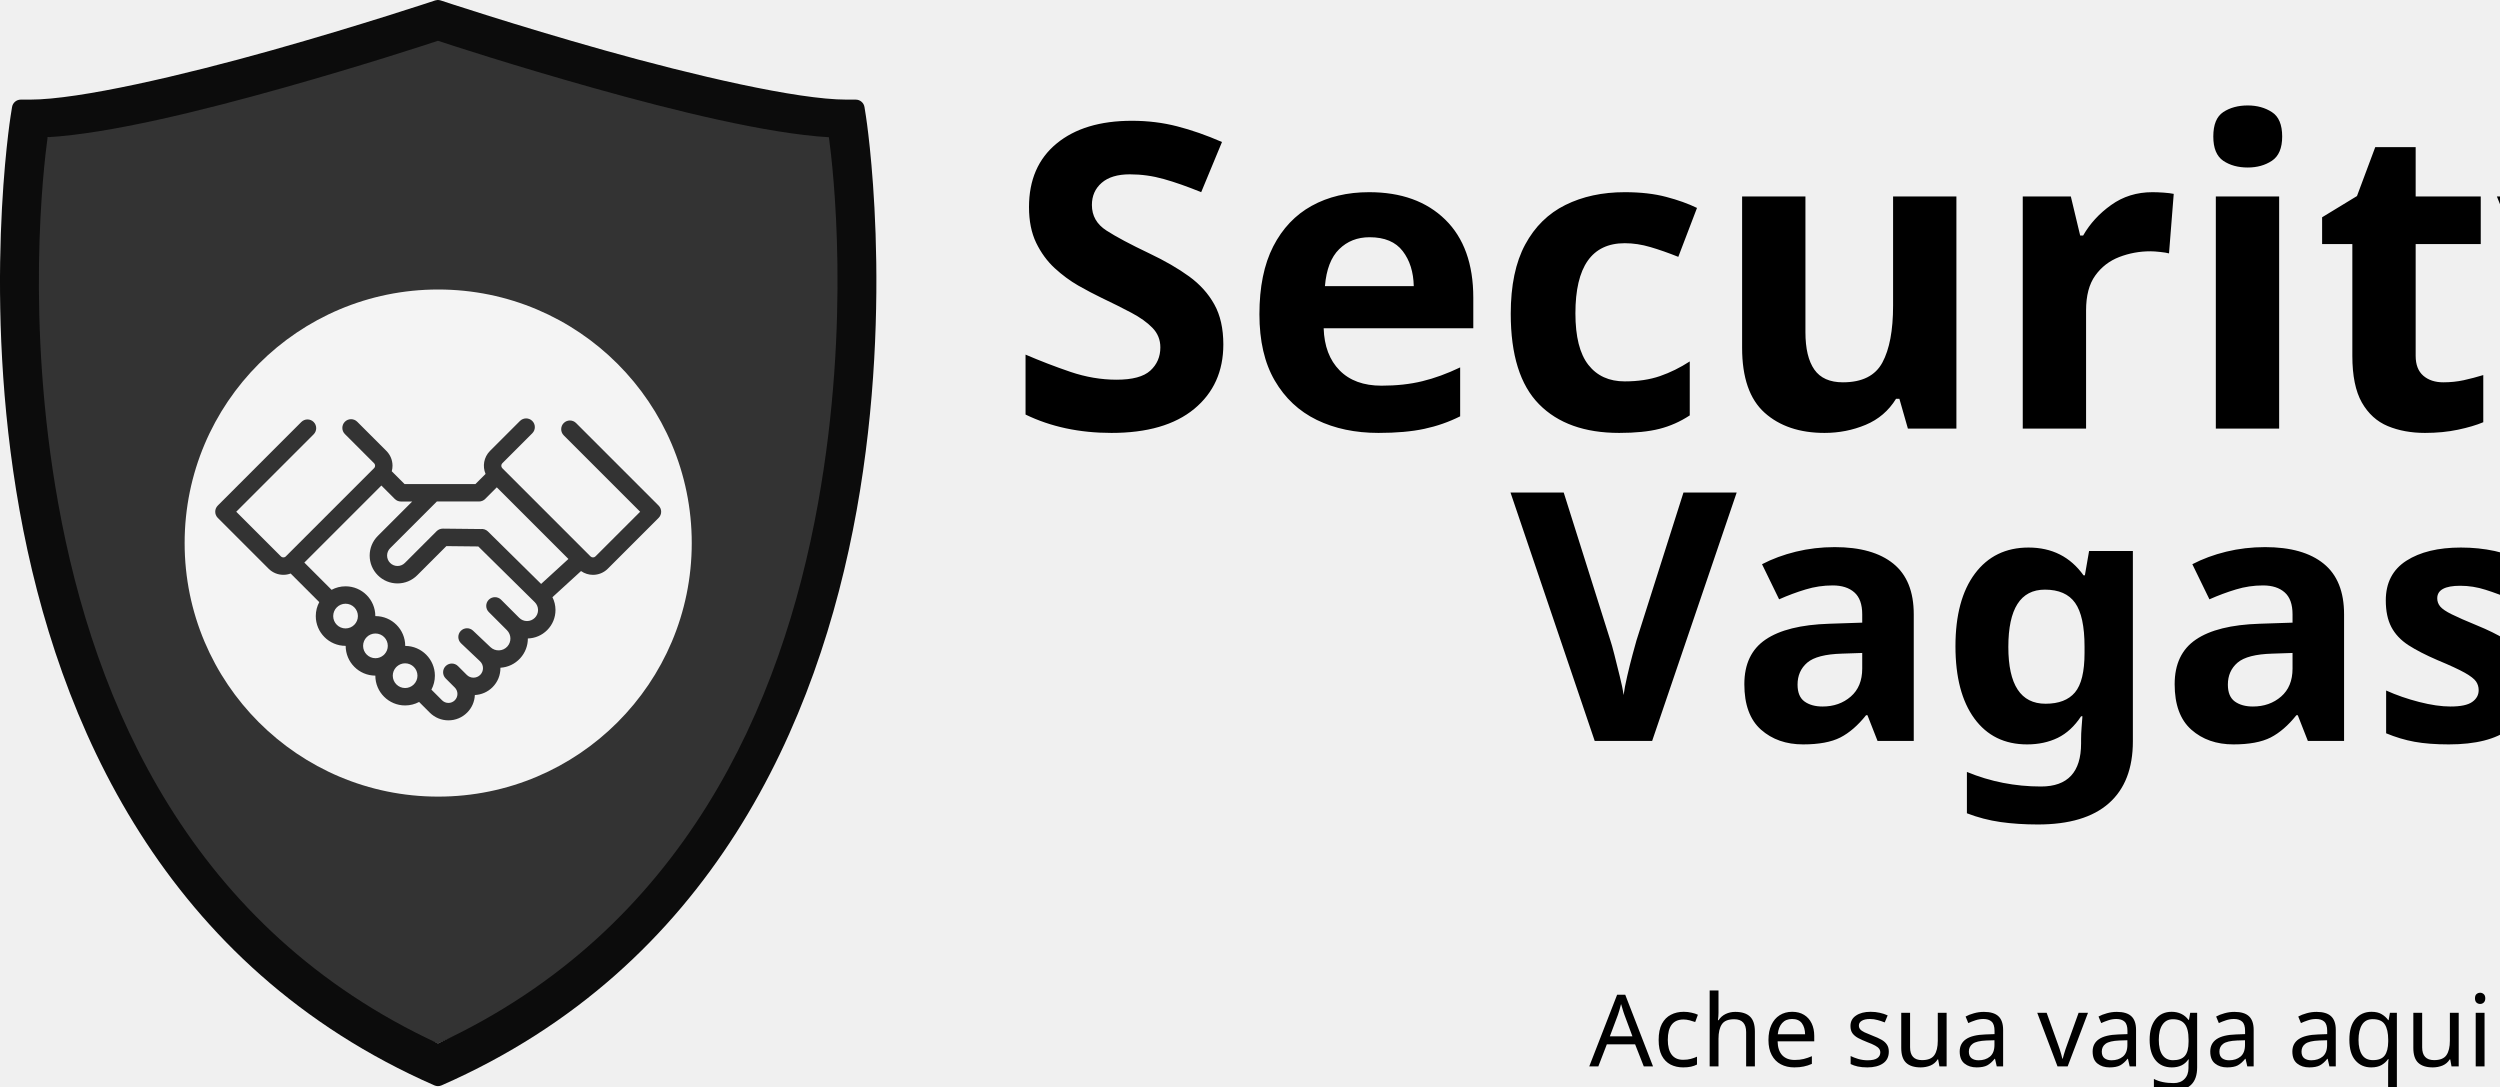
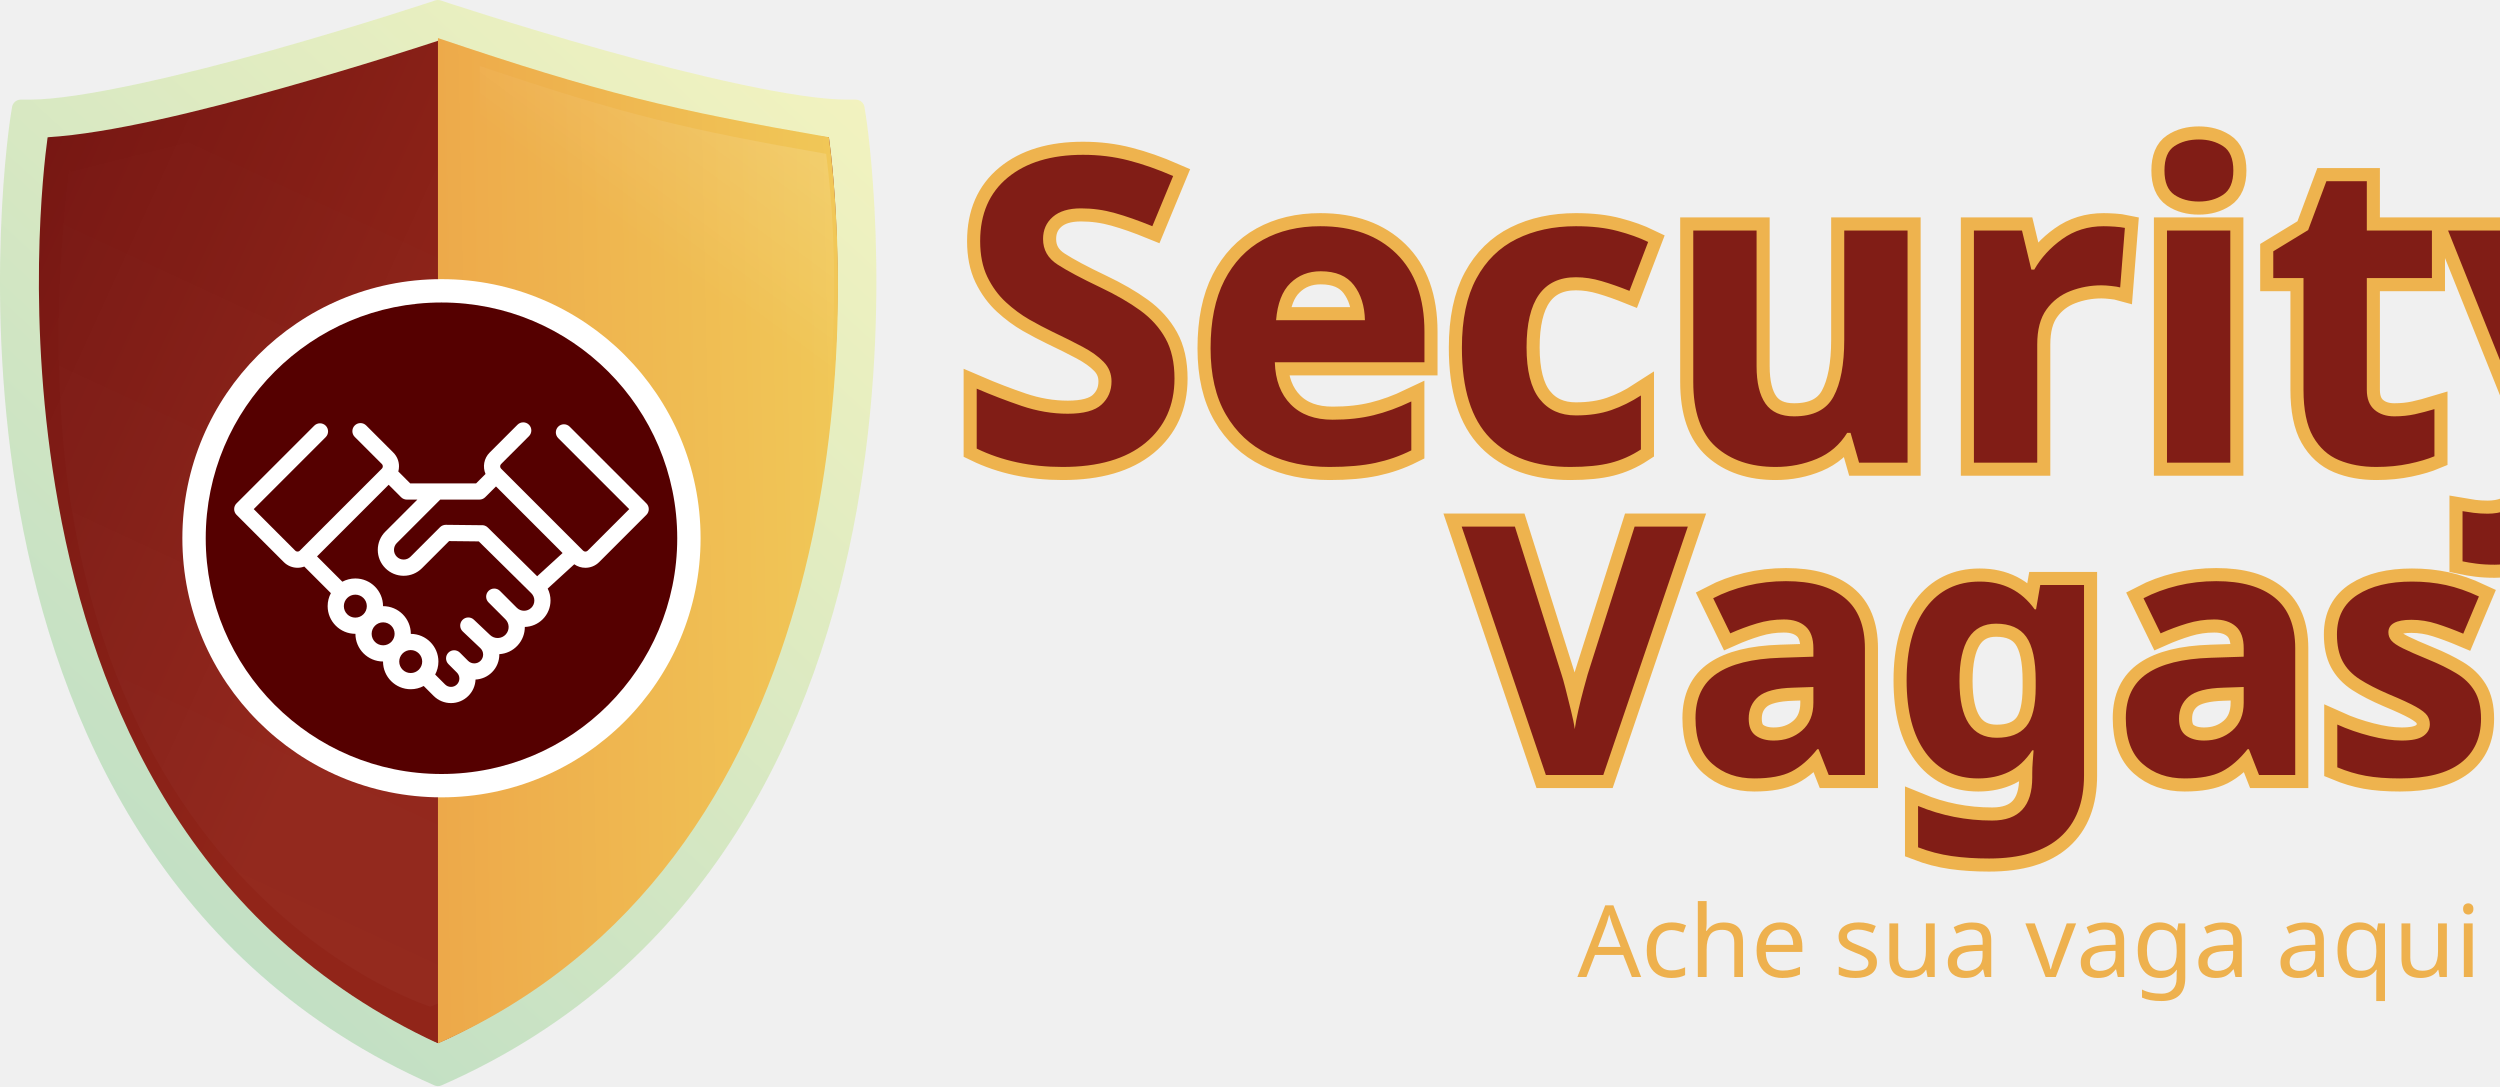
- <svg xmlns="http://www.w3.org/2000/svg" width="477.746mm" height="207.557mm" viewBox="0 0 477.746 207.557" version="1.1" id="svg8">
-   <defs id="defs2" />
+ <svg xmlns="http://www.w3.org/2000/svg" xmlns:xlink="http://www.w3.org/1999/xlink" width="477.746mm" height="207.557mm" viewBox="0 0 477.746 207.557" version="1.1" id="svg8">
+   <defs id="defs2">
+     <linearGradient id="linearGradient4580">
+       <stop style="stop-color:#ffffff;stop-opacity:1;" offset="0" id="stop4576" />
+       <stop style="stop-color:#ffffff;stop-opacity:0;" offset="1" id="stop4578" />
+     </linearGradient>
+     <linearGradient id="linearGradient3757">
+       <stop style="stop-color:#ffffff;stop-opacity:0.17" offset="0" id="stop3753" />
+       <stop style="stop-color:#ffffff;stop-opacity:0;" offset="1" id="stop3755" />
+     </linearGradient>
+     <linearGradient id="linearGradient3747">
+       <stop style="stop-color:#f3f3bf;stop-opacity:1" offset="0" id="stop3743" />
+       <stop style="stop-color:#bedec5;stop-opacity:1" offset="1" id="stop3745" />
+     </linearGradient>
+     <linearGradient id="linearGradient3739">
+       <stop style="stop-color:#771713;stop-opacity:1" offset="0" id="stop3735" />
+       <stop style="stop-color:#912519;stop-opacity:1" offset="1" id="stop3737" />
+     </linearGradient>
+     <linearGradient id="linearGradient3731">
+       <stop style="stop-color:#eda749;stop-opacity:1" offset="0" id="stop3727" />
+       <stop style="stop-color:#f1cb59;stop-opacity:1" offset="1" id="stop3729" />
+     </linearGradient>
+     <linearGradient xlink:href="#linearGradient3731" id="linearGradient3733" x1="101.024" y1="98.27" x2="193.5" y2="96.399" gradientUnits="userSpaceOnUse" />
+     <linearGradient xlink:href="#linearGradient3739" id="linearGradient3741" x1="32.823" y1="68.186" x2="118.397" y2="107.357" gradientUnits="userSpaceOnUse" />
+     <linearGradient xlink:href="#linearGradient3747" id="linearGradient3749" x1="-224.142" y1="-56.948" x2="-464.673" y2="205.681" gradientUnits="userSpaceOnUse" />
+     <linearGradient xlink:href="#linearGradient3757" id="linearGradient3759" x1="191.872" y1="59.579" x2="160.878" y2="101.534" gradientUnits="userSpaceOnUse" gradientTransform="matrix(0.8858951,0,0,0.8858951,20.28953,11.01973)" />
+     <linearGradient xlink:href="#linearGradient4580" id="linearGradient4582" x1="72.81" y1="231.18" x2="140.089" y2="86.037" gradientUnits="userSpaceOnUse" gradientTransform="matrix(0.921307,0,0,0.921307,7.026492,12.0072)" />
+   </defs>
  <g id="layer1" transform="translate(-24.05073,-42.5222)">
-     <path style="fill:#333333;fill-opacity:1;stroke:none;stroke-width:0.166px;stroke-linecap:butt;stroke-linejoin:miter;stroke-opacity:1" d="m 33.15,68.75 74.595,-18.955 76.811,17.947 c 0,0 29.429,130.757 -76.809,174.18 0,0 -92.366,-28.599 -74.924,-173.736" id="path1065" />
-     <path style="color:#000000;font-style:normal;font-variant:normal;font-weight:normal;font-stretch:normal;font-size:medium;line-height:normal;font-family:sans-serif;font-variant-ligatures:normal;font-variant-position:normal;font-variant-caps:normal;font-variant-numeric:normal;font-variant-alternates:normal;font-feature-settings:normal;text-indent:0;text-align:start;text-decoration:none;text-decoration-line:none;text-decoration-style:solid;text-decoration-color:#000000;letter-spacing:normal;word-spacing:normal;text-transform:none;writing-mode:lr-tb;direction:ltr;text-orientation:mixed;dominant-baseline:auto;baseline-shift:baseline;text-anchor:start;white-space:normal;shape-padding:0;clip-rule:nonzero;display:inline;overflow:visible;visibility:visible;opacity:1;isolation:auto;mix-blend-mode:normal;color-interpolation:sRGB;color-interpolation-filters:linearRGB;solid-color:#000000;solid-opacity:1;vector-effect:none;fill:#0c0c0c;fill-opacity:1;fill-rule:nonzero;stroke:none;stroke-width:7.344;stroke-linecap:butt;stroke-linejoin:miter;stroke-miterlimit:4;stroke-dasharray:none;stroke-dashoffset:0;stroke-opacity:1;color-rendering:auto;image-rendering:auto;shape-rendering:auto;text-rendering:auto;enable-background:accumulate" id="path929" d="m -361.299,-84.818 a 2.686,2.686 0 0 0 -0.268,0.008 2.686,2.686 0 0 0 -0.641,0.129 c 0,0 -22.718,7.569 -49.604,15.135 -26.876,7.563 -58.509,14.996 -73.496,14.996 h -2.801 a 2.686,2.686 0 0 0 -2.652,2.266 l -0.438,2.766 c -8.7e-4,0.005 -8.819,55.385 2.719,119.748 11.539,64.37 43.908,138.718 126.057,174.748 a 2.686,2.686 0 0 0 2.156,0 c 82.148,-36.03 114.56,-110.373 126.145,-174.742 11.584,-64.365 2.814,-119.752 2.814,-119.752 l -0.438,-2.768 a 2.686,2.686 0 0 0 -2.652,-2.266 h -2.803 c -14.987,0 -46.67,-7.433 -73.596,-14.996 -26.935,-7.566 -49.703,-15.135 -49.703,-15.135 a 2.686,2.686 0 0 0 -0.533,-0.117 2.686,2.686 0 0 0 -0.268,-0.02 z m -0.047,12.391 c 3.703,1.221 22.663,7.44 47.326,14.367 25.004,7.023 52.708,13.821 71.465,14.945 1.289,9.492 6.697,55.651 -3.307,111.232 -11.002,61.128 -40.625,129.454 -115.48,164.115 -74.853,-34.661 -104.435,-102.984 -115.393,-164.111 -9.965,-55.586 -4.515,-101.751 -3.219,-111.236 18.75,-1.124 46.415,-7.922 71.375,-14.945 24.619,-6.928 43.536,-13.146 47.232,-14.367 z" transform="matrix(0.6289201,0,0,0.6289201,335.0018,95.86617)" />
-     <path d="m 130.216,120.377 a 1.662,1.662 0 0 1 -1.662,1.662 1.662,1.662 0 0 1 -1.662,-1.662 1.662,1.662 0 0 1 1.662,-1.662 1.662,1.662 0 0 1 1.662,1.662 z m -41.559,0.133 a 1.662,1.662 0 0 1 -1.662,1.662 1.662,1.662 0 0 1 -1.662,-1.662 1.662,1.662 0 0 1 1.662,-1.662 1.662,1.662 0 0 1 1.662,1.662 z m 61.254,18.628 -15.774,-15.774 c -0.65,-0.65 -1.704,-0.65 -2.355,0 -0.65,0.65 -0.65,1.704 0,2.355 l 14.596,14.596 -8.534,8.534 c -0.261,0.261 -0.687,0.261 -0.948,0 l -16.852,-16.852 c -0.261,-0.261 -0.261,-0.687 0,-0.948 l 5.727,-5.728 c 0.65,-0.65 0.65,-1.704 0,-2.355 -0.65,-0.65 -1.704,-0.65 -2.355,0 l -5.727,5.727 c -1.186,1.187 -1.468,2.939 -0.849,4.396 l -1.937,1.937 h -7.469 -0.589 -5.485 l -2.444,-2.444 c 0.094,-0.343 0.143,-0.699 0.143,-1.064 0,-1.069 -0.416,-2.073 -1.172,-2.829 l -5.573,-5.573 c -0.65,-0.65 -1.704,-0.65 -2.355,0 -0.65,0.65 -0.65,1.704 0,2.355 l 5.573,5.573 c 0.171,0.171 0.196,0.37 0.196,0.474 0,0.104 -0.025,0.303 -0.197,0.474 l -0.464,0.464 -16.394,16.39 c -0.005,0.005 -0.01,0.011 -0.015,0.017 -0.166,0.154 -0.354,0.179 -0.454,0.179 -0.104,0 -0.303,-0.025 -0.474,-0.196 l -8.534,-8.534 14.793,-14.792 c 0.65,-0.65 0.65,-1.704 0,-2.355 -0.65,-0.65 -1.704,-0.65 -2.355,0 L 65.669,139.135 c -0.65,0.65 -0.65,1.704 0,2.355 l 9.711,9.711 c 0.78,0.78 1.804,1.17 2.829,1.17 0.47,0 0.94,-0.086 1.386,-0.251 l 5.466,5.466 c -0.424,0.796 -0.666,1.704 -0.666,2.667 0,3.138 2.553,5.691 5.691,5.691 0.007,0 0.014,-5e-4 0.021,-5e-4 0,3.4e-4 0,6.3e-4 0,0.001 0,3.131 2.541,5.679 5.67,5.69 0,0.003 -1.7e-4,0.005 -1.7e-4,0.007 0,3.138 2.553,5.691 5.691,5.691 0.965,0 1.875,-0.242 2.672,-0.668 l 2.035,2.035 c 0.954,0.954 2.223,1.479 3.572,1.479 1.349,0 2.618,-0.525 3.572,-1.479 0.903,-0.903 1.422,-2.088 1.475,-3.357 1.23,-0.061 2.443,-0.561 3.381,-1.498 0.991,-0.991 1.526,-2.308 1.506,-3.709 0,-0.003 -1.7e-4,-0.006 -1.7e-4,-0.009 1.449,-0.09 2.781,-0.725 3.767,-1.798 0.99,-1.079 1.481,-2.439 1.476,-3.797 1.393,-0.04 2.696,-0.601 3.686,-1.591 1.032,-1.032 1.598,-2.405 1.593,-3.864 -0.003,-0.859 -0.205,-1.686 -0.581,-2.431 l 5.461,-4.993 c 0.685,0.479 1.486,0.722 2.288,0.722 1.024,0 2.049,-0.39 2.829,-1.17 l 9.711,-9.711 c 0.65,-0.65 0.65,-1.704 3.3e-4,-2.354 z m -59.825,23.476 c -1.302,0 -2.361,-1.059 -2.361,-2.361 0,-1.302 1.059,-2.361 2.361,-2.361 1.302,0 2.361,1.059 2.361,2.361 -1.63e-4,1.302 -1.059,2.361 -2.361,2.361 z m 7.47,4.9 c -0.068,0.064 -0.134,0.13 -0.198,0.197 -0.417,0.368 -0.962,0.594 -1.56,0.594 -1.302,0 -2.361,-1.059 -2.361,-2.361 0,-1.302 1.059,-2.361 2.361,-2.361 1.302,0 2.361,1.059 2.361,2.361 -1.63e-4,0.603 -0.229,1.152 -0.603,1.57 z m 5.603,5.771 c -0.008,0.007 -0.016,0.014 -0.023,0.021 -0.008,0.008 -0.015,0.017 -0.023,0.026 -0.426,0.415 -1.006,0.671 -1.645,0.671 -1.302,-3.4e-4 -2.361,-1.059 -2.361,-2.361 0,-0.603 0.229,-1.152 0.602,-1.57 0.068,-0.064 0.134,-0.13 0.198,-0.197 0.416,-0.368 0.962,-0.594 1.56,-0.594 1.302,0 2.361,1.059 2.361,2.361 0,0.638 -0.256,1.218 -0.669,1.643 z m 23.095,-12.699 c -0.399,0.398 -0.928,0.618 -1.492,0.618 -0.564,0 -1.093,-0.219 -1.492,-0.618 l -3.459,-3.459 c -0.65,-0.65 -1.704,-0.65 -2.355,0 -0.65,0.65 -0.65,1.704 0,2.355 l 3.459,3.459 c 1.6e-4,0 3.3e-4,1.7e-4 3.3e-4,1.7e-4 l 0.011,0.011 c 0.858,0.858 0.888,2.231 0.067,3.125 -0.412,0.449 -0.975,0.709 -1.585,0.73 -0.608,0.022 -1.189,-0.198 -1.632,-0.617 l -3.331,-3.153 c -0.668,-0.632 -1.722,-0.603 -2.354,0.065 -0.632,0.668 -0.603,1.722 0.064,2.354 l 3.626,3.433 c 0.359,0.34 0.56,0.799 0.567,1.294 0.007,0.494 -0.182,0.959 -0.531,1.309 -0.708,0.708 -1.86,0.708 -2.567,0 l -1.681,-1.681 c -0.65,-0.65 -1.704,-0.65 -2.355,0 -0.325,0.325 -0.488,0.751 -0.488,1.177 0,0.426 0.163,0.852 0.488,1.177 l 1.748,1.748 c 0.325,0.325 0.504,0.757 0.504,1.217 0,0.46 -0.179,0.892 -0.504,1.217 -0.325,0.325 -0.757,0.504 -1.217,0.504 -0.46,0 -0.892,-0.179 -1.217,-0.504 l -2.036,-2.036 c 0.424,-0.796 0.665,-1.703 0.665,-2.666 0,-3.131 -2.542,-5.679 -5.67,-5.69 0,-0.003 1.6e-4,-0.005 1.6e-4,-0.007 0,-3.138 -2.553,-5.691 -5.691,-5.691 -0.007,0 -0.014,5e-4 -0.021,5e-4 0,-3.4e-4 0,-6.3e-4 0,-0.001 0,-3.138 -2.553,-5.691 -5.691,-5.691 -0.965,0 -1.874,0.242 -2.671,0.668 l -5.204,-5.204 14.72,-14.72 2.563,2.563 c 0.312,0.312 0.736,0.488 1.177,0.488 h 2.155 l -6.572,6.572 c -1.005,1.005 -1.558,2.341 -1.558,3.762 0,1.421 0.553,2.757 1.558,3.762 1.005,1.005 2.341,1.558 3.762,1.558 1.421,0 2.757,-0.553 3.762,-1.558 l 5.574,-5.574 6.103,0.067 10.79,10.647 c 0.403,0.398 0.626,0.929 0.628,1.495 0.003,0.566 -0.217,1.098 -0.618,1.498 z m 1.203,-6.475 -10.143,-10.008 c -1.6e-4,-1.7e-4 -3.3e-4,-3.3e-4 -5e-4,-5e-4 l -0.015,-0.015 c -0.374,-0.37 -0.88,-0.524 -1.365,-0.467 l -7.247,-0.079 c -0.449,-0.003 -0.879,0.171 -1.196,0.487 l -6.07,6.07 c -0.376,0.376 -0.876,0.583 -1.407,0.583 -0.531,0 -1.031,-0.207 -1.407,-0.583 -0.376,-0.376 -0.583,-0.876 -0.583,-1.407 0,-0.532 0.207,-1.031 0.583,-1.407 l 8.927,-8.927 h 8.058 c 0.442,0 0.865,-0.175 1.177,-0.488 l 2.218,-2.218 13.688,13.688 z m 28.785,-7.811 a 48.454,48.454 0 0 1 -48.454,48.454 48.454,48.454 0 0 1 -48.454,-48.454 48.454,48.454 0 0 1 48.454,-48.454 48.454,48.454 0 0 1 48.454,48.454 z" style="fill:#f4f4f4;fill-opacity:1;stroke-width:0.166" id="circle45" />
-     <g id="g59" transform="matrix(1.029819,0,0,1.029819,-6.480912,-19.39736)">
-       <text id="text1085" y="139.667" x="216.33" style="font-style:normal;font-weight:normal;font-size:78.909px;line-height:1.25;font-family:sans-serif;letter-spacing:0px;word-spacing:0px;fill:#000000;fill-opacity:1;stroke:none;stroke-width:1.973" xml:space="preserve">
-         <tspan style="font-style:normal;font-variant:normal;font-weight:bold;font-stretch:normal;font-family:'Aharoni CLM';-inkscape-font-specification:'Aharoni CLM Bold';fill:#000000;stroke-width:1.973" y="139.667" x="216.33" id="tspan1083">Security</tspan>
+     <path style="fill:url(#linearGradient3741);fill-opacity:1;stroke:none;stroke-width:0.166px;stroke-linecap:butt;stroke-linejoin:miter;stroke-opacity:1" d="m 33.15,68.75 74.595,-18.955 76.811,17.947 c 0,0 29.429,130.757 -76.809,174.18 0,0 -92.366,-28.599 -74.924,-173.736" id="path1065" />
+     <path id="path4574" d="m 37.568,75.347 68.725,-17.464 70.767,16.534 c 0,0 27.113,120.467 -70.764,160.473 0,0 -85.097,-26.348 -69.028,-160.064" style="fill:url(#linearGradient4582);fill-opacity:1;stroke:none;stroke-width:0.153px;stroke-linecap:butt;stroke-linejoin:miter;stroke-opacity:1;opacity:0.024" />
+     <path style="color:#000000;font-style:normal;font-variant:normal;font-weight:normal;font-stretch:normal;font-size:medium;line-height:normal;font-family:sans-serif;font-variant-ligatures:normal;font-variant-position:normal;font-variant-caps:normal;font-variant-numeric:normal;font-variant-alternates:normal;font-feature-settings:normal;text-indent:0;text-align:start;text-decoration:none;text-decoration-line:none;text-decoration-style:solid;text-decoration-color:#000000;letter-spacing:normal;word-spacing:normal;text-transform:none;writing-mode:lr-tb;direction:ltr;text-orientation:mixed;dominant-baseline:auto;baseline-shift:baseline;text-anchor:start;white-space:normal;shape-padding:0;clip-rule:nonzero;display:inline;overflow:visible;visibility:visible;opacity:1;isolation:auto;mix-blend-mode:normal;color-interpolation:sRGB;color-interpolation-filters:linearRGB;solid-color:#000000;solid-opacity:1;vector-effect:none;fill:url(#linearGradient3749);fill-opacity:1;fill-rule:nonzero;stroke:none;stroke-width:7.344;stroke-linecap:butt;stroke-linejoin:miter;stroke-miterlimit:4;stroke-dasharray:none;stroke-dashoffset:0;stroke-opacity:1;color-rendering:auto;image-rendering:auto;shape-rendering:auto;text-rendering:auto;enable-background:accumulate" id="path929" d="m -361.299,-84.818 a 2.686,2.686 0 0 0 -0.268,0.008 2.686,2.686 0 0 0 -0.641,0.129 c 0,0 -22.718,7.569 -49.604,15.135 -26.876,7.563 -58.509,14.996 -73.496,14.996 h -2.801 a 2.686,2.686 0 0 0 -2.652,2.266 l -0.438,2.766 c -8.7e-4,0.005 -8.819,55.385 2.719,119.748 11.539,64.37 43.908,138.718 126.057,174.748 a 2.686,2.686 0 0 0 2.156,0 c 82.148,-36.03 114.56,-110.373 126.145,-174.742 11.584,-64.365 2.814,-119.752 2.814,-119.752 l -0.438,-2.768 a 2.686,2.686 0 0 0 -2.652,-2.266 h -2.803 c -14.987,0 -46.67,-7.433 -73.596,-14.996 -26.935,-7.566 -49.703,-15.135 -49.703,-15.135 a 2.686,2.686 0 0 0 -0.533,-0.117 2.686,2.686 0 0 0 -0.268,-0.02 z m -0.047,12.391 c 3.703,1.221 22.663,7.44 47.326,14.367 25.004,7.023 52.708,13.821 71.465,14.945 1.289,9.492 6.697,55.651 -3.307,111.232 -11.002,61.128 -40.625,129.454 -115.48,164.115 -74.853,-34.661 -104.435,-102.984 -115.393,-164.111 -9.965,-55.586 -4.515,-101.751 -3.219,-111.236 18.75,-1.124 46.415,-7.922 71.375,-14.945 24.619,-6.928 43.536,-13.146 47.232,-14.367 z" transform="matrix(0.6289201,0,0,0.6289201,335.0018,95.86617)" />
+     <path style="fill:url(#linearGradient3733);fill-opacity:1;stroke:none;stroke-width:0.265px;stroke-linecap:butt;stroke-linejoin:miter;stroke-opacity:1" d="m 107.744,49.795 0.002,160.194 3.3e-4,31.933 C 185.193,207.592 187.812,109.762 182.454,68.75 152.58,63.558 138.807,60.297 107.744,49.795 Z" id="path3706" />
+     <circle style="opacity:1;fill:#ffffff;fill-opacity:1;stroke:none;stroke-width:0.439" id="path4568" cx="108.415" cy="145.379" r="49.515" />
+     <g style="fill:#811d16;fill-opacity:1;stroke:#eeb34e;stroke-width:4.855;stroke-miterlimit:4;stroke-dasharray:none;stroke-opacity:1" transform="matrix(1.029819,0,0,1.029819,-15.81425,-12.8935)" id="g4596">
+       <text xml:space="preserve" style="font-style:normal;font-weight:normal;font-size:78.909px;line-height:1.25;font-family:sans-serif;letter-spacing:0px;word-spacing:0px;fill:#811d16;fill-opacity:1;stroke:#eeb34e;stroke-width:4.855;stroke-miterlimit:4;stroke-dasharray:none;stroke-opacity:1" x="216.33" y="139.667" id="text4590">
+         <tspan id="tspan4588" x="216.33" y="139.667" style="font-style:normal;font-variant:normal;font-weight:bold;font-stretch:normal;font-family:'Arabic Newspaper';-inkscape-font-specification:'Arabic Newspaper Bold';fill:#811d16;fill-opacity:1;stroke:#eeb34e;stroke-width:4.855;stroke-miterlimit:4;stroke-dasharray:none;stroke-opacity:1">Security</tspan>
      </text>
-       <text xml:space="preserve" style="font-style:normal;font-weight:normal;font-size:64.555px;line-height:1.25;font-family:sans-serif;letter-spacing:0px;word-spacing:0px;fill:#000000;fill-opacity:1;stroke:none;stroke-width:1.614" x="309.947" y="197.622" id="text27">
-         <tspan id="tspan25" x="309.947" y="197.622" style="font-style:normal;font-variant:normal;font-weight:bold;font-stretch:normal;font-family:'Aharoni CLM';-inkscape-font-specification:'Aharoni CLM Bold';fill:#000000;stroke-width:1.614">Vagas</tspan>
+       <text id="text4594" y="197.622" x="309.947" style="font-style:normal;font-weight:normal;font-size:64.555px;line-height:1.25;font-family:sans-serif;letter-spacing:0px;word-spacing:0px;fill:#811d16;fill-opacity:1;stroke:#eeb34e;stroke-width:4.855;stroke-miterlimit:4;stroke-dasharray:none;stroke-opacity:1" xml:space="preserve">
+         <tspan style="font-style:normal;font-variant:normal;font-weight:bold;font-stretch:normal;font-family:'Aharoni CLM';-inkscape-font-specification:'Aharoni CLM Bold';fill:#811d16;fill-opacity:1;stroke:#eeb34e;stroke-width:4.855;stroke-miterlimit:4;stroke-dasharray:none;stroke-opacity:1" y="197.622" x="309.947" id="tspan4592">Vagas</tspan>
      </text>
    </g>
-     <text xml:space="preserve" style="font-style:normal;font-weight:normal;font-size:19.113px;line-height:1.25;font-family:sans-serif;letter-spacing:0px;word-spacing:0px;fill:#000000;fill-opacity:1;stroke:none;stroke-width:0.478" x="327.752" y="246.309" id="text44">
-       <tspan id="tspan42" x="327.752" y="246.309" style="font-style:normal;font-variant:normal;font-weight:normal;font-stretch:normal;font-family:'Aharoni CLM';-inkscape-font-specification:'Aharoni CLM';stroke-width:0.478">Ache sua vaga aqui</tspan>
+     <g id="g59" transform="matrix(1.029819,0,0,1.029819,-15.81425,-12.8935)" style="fill:#811d16;fill-opacity:1">
+       <text id="text1085" y="139.667" x="216.33" style="font-style:normal;font-weight:normal;font-size:78.909px;line-height:1.25;font-family:sans-serif;letter-spacing:0px;word-spacing:0px;fill:#811d16;fill-opacity:1;stroke:none;stroke-width:1.973" xml:space="preserve">
+         <tspan style="font-style:normal;font-variant:normal;font-weight:bold;font-stretch:normal;font-family:'Arabic Newspaper';-inkscape-font-specification:'Arabic Newspaper Bold';fill:#811d16;fill-opacity:1;stroke-width:1.973" y="139.667" x="216.33" id="tspan1083">Security</tspan>
+       </text>
+       <text xml:space="preserve" style="font-style:normal;font-weight:normal;font-size:64.555px;line-height:1.25;font-family:sans-serif;letter-spacing:0px;word-spacing:0px;fill:#811d16;fill-opacity:1;stroke:none;stroke-width:1.614" x="309.947" y="197.622" id="text27">
+         <tspan id="tspan25" x="309.947" y="197.622" style="font-style:normal;font-variant:normal;font-weight:bold;font-stretch:normal;font-family:'Aharoni CLM';-inkscape-font-specification:'Aharoni CLM Bold';fill:#811d16;fill-opacity:1;stroke-width:1.614">Vagas</tspan>
+       </text>
+     </g>
+     <text xml:space="preserve" style="font-style:normal;font-weight:normal;font-size:19.113px;line-height:1.25;font-family:sans-serif;letter-spacing:0px;word-spacing:0px;fill:#eeb14e;fill-opacity:1;stroke:none;stroke-width:0.478;" x="325.484" y="229.225" id="text44">
+       <tspan id="tspan42" x="325.484" y="229.225" style="font-style:normal;font-variant:normal;font-weight:normal;font-stretch:normal;font-family:'Aharoni CLM';-inkscape-font-specification:'Aharoni CLM';stroke-width:0.478;fill:#eeb14e;fill-opacity:1;">Ache sua vaga aqui</tspan>
    </text>
+     <path id="path3751" d="m 115.74,55.133 0.002,141.915 3e-4,28.29 C 184.352,194.925 186.672,108.258 181.925,71.925 155.46,67.325 143.258,64.436 115.74,55.133 Z" style="fill:url(#linearGradient3759);fill-opacity:1;stroke:none;stroke-width:0.234px;stroke-linecap:butt;stroke-linejoin:miter;stroke-opacity:1" />
+     <path d="m 129.267,121.276 a 1.545,1.545 0 0 1 -1.545,1.545 1.545,1.545 0 0 1 -1.545,-1.545 1.545,1.545 0 0 1 1.545,-1.545 1.545,1.545 0 0 1 1.545,1.545 z m -38.641,0.124 a 1.545,1.545 0 0 1 -1.545,1.545 1.545,1.545 0 0 1 -1.545,-1.545 1.545,1.545 0 0 1 1.545,-1.545 1.545,1.545 0 0 1 1.545,1.545 z m 56.953,17.321 -14.666,-14.666 c -0.604,-0.604 -1.585,-0.604 -2.189,0 -0.604,0.604 -0.604,1.585 0,2.189 l 13.572,13.571 -7.935,7.935 c -0.243,0.243 -0.639,0.243 -0.881,0 L 119.81,132.081 c -0.243,-0.243 -0.243,-0.638 0,-0.881 l 5.325,-5.326 c 0.604,-0.604 0.604,-1.585 0,-2.189 -0.605,-0.604 -1.585,-0.604 -2.189,0 l -5.325,5.325 c -1.103,1.103 -1.365,2.732 -0.789,4.087 l -1.801,1.801 h -6.945 -0.547 -5.1 l -2.272,-2.272 c 0.087,-0.319 0.133,-0.65 0.133,-0.989 0,-0.994 -0.387,-1.928 -1.089,-2.63 l -5.181,-5.181 c -0.605,-0.604 -1.585,-0.604 -2.189,0 -0.604,0.604 -0.604,1.585 0,2.189 l 5.182,5.181 c 0.159,0.159 0.183,0.344 0.183,0.441 0,0.096 -0.024,0.282 -0.183,0.441 l -0.431,0.431 -15.243,15.239 c -0.005,0.005 -0.009,0.01 -0.014,0.015 -0.154,0.143 -0.329,0.166 -0.422,0.166 -0.096,0 -0.282,-0.024 -0.441,-0.182 l -7.934,-7.935 13.754,-13.754 c 0.604,-0.604 0.604,-1.585 0,-2.189 -0.604,-0.605 -1.584,-0.604 -2.189,0 L 69.251,138.717 c -0.604,0.604 -0.604,1.585 0,2.189 l 9.029,9.029 c 0.725,0.725 1.678,1.088 2.63,1.088 0.437,0 0.874,-0.08 1.289,-0.233 l 5.083,5.083 c -0.395,0.74 -0.619,1.584 -0.619,2.48 0,2.918 2.374,5.291 5.291,5.291 0.006,0 0.013,-4.7e-4 0.019,-4.7e-4 0,3.2e-4 0,5.9e-4 0,9.4e-4 0,2.911 2.363,5.28 5.272,5.291 0,0.003 -1.58e-4,0.005 -1.58e-4,0.007 0,2.918 2.374,5.291 5.291,5.291 0.898,0 1.743,-0.225 2.485,-0.621 l 1.892,1.892 c 0.887,0.887 2.067,1.376 3.321,1.376 1.255,0 2.434,-0.489 3.321,-1.376 0.84,-0.84 1.323,-1.942 1.371,-3.122 1.144,-0.057 2.272,-0.521 3.143,-1.393 0.921,-0.921 1.418,-2.146 1.401,-3.448 0,-0.003 -1.6e-4,-0.006 -1.6e-4,-0.009 1.347,-0.084 2.586,-0.674 3.502,-1.672 0.921,-1.003 1.377,-2.268 1.373,-3.53 1.295,-0.037 2.507,-0.559 3.427,-1.479 0.96,-0.96 1.486,-2.236 1.481,-3.593 -0.003,-0.799 -0.19,-1.568 -0.54,-2.261 l 5.078,-4.643 c 0.637,0.445 1.381,0.671 2.128,0.671 0.952,0 1.905,-0.363 2.63,-1.087 l 9.029,-9.03 c 0.605,-0.604 0.605,-1.585 3e-4,-2.189 z m -55.624,21.828 c -1.21,0 -2.195,-0.985 -2.195,-2.195 0,-1.21 0.985,-2.195 2.195,-2.195 1.21,0 2.195,0.985 2.195,2.195 -1.52e-4,1.21 -0.985,2.195 -2.195,2.195 z m 6.946,4.556 c -0.063,0.06 -0.124,0.121 -0.184,0.184 -0.387,0.342 -0.894,0.552 -1.451,0.552 -1.21,0 -2.195,-0.985 -2.195,-2.195 0,-1.21 0.985,-2.195 2.195,-2.195 1.21,0 2.195,0.985 2.195,2.195 -1.52e-4,0.561 -0.213,1.071 -0.56,1.46 z m 5.21,5.366 c -0.008,0.007 -0.015,0.013 -0.022,0.02 -0.008,0.008 -0.014,0.016 -0.021,0.024 -0.396,0.385 -0.935,0.624 -1.53,0.624 -1.211,-3.1e-4 -2.195,-0.985 -2.195,-2.195 0,-0.561 0.213,-1.071 0.56,-1.46 0.063,-0.06 0.124,-0.121 0.184,-0.184 0.387,-0.342 0.894,-0.552 1.451,-0.552 1.21,0 2.195,0.985 2.195,2.195 0,0.594 -0.238,1.132 -0.622,1.528 z m 21.474,-11.808 c -0.371,0.37 -0.863,0.574 -1.387,0.574 -0.524,0 -1.016,-0.204 -1.387,-0.574 l -3.216,-3.216 c -0.604,-0.604 -1.584,-0.604 -2.189,0 -0.604,0.604 -0.604,1.585 0,2.189 l 3.216,3.216 c 1.5e-4,0 3e-4,1.6e-4 3e-4,1.6e-4 l 0.01,0.01 c 0.798,0.798 0.825,2.074 0.062,2.905 -0.383,0.418 -0.907,0.659 -1.474,0.679 -0.566,0.021 -1.106,-0.184 -1.517,-0.574 l -3.097,-2.931 c -0.621,-0.588 -1.601,-0.561 -2.189,0.06 -0.588,0.621 -0.561,1.601 0.06,2.189 l 3.372,3.192 c 0.334,0.316 0.521,0.743 0.527,1.203 0.007,0.46 -0.169,0.892 -0.494,1.217 -0.658,0.658 -1.729,0.658 -2.387,0 l -1.563,-1.563 c -0.605,-0.604 -1.585,-0.604 -2.189,0 -0.302,0.302 -0.453,0.698 -0.453,1.095 0,0.396 0.151,0.792 0.453,1.095 l 1.625,1.625 c 0.302,0.302 0.469,0.704 0.469,1.132 0,0.427 -0.167,0.83 -0.469,1.132 -0.302,0.302 -0.704,0.469 -1.132,0.469 -0.428,0 -0.829,-0.167 -1.132,-0.469 l -1.893,-1.893 c 0.394,-0.74 0.619,-1.584 0.619,-2.479 0,-2.911 -2.363,-5.28 -5.272,-5.291 0,-0.003 1.4e-4,-0.005 1.4e-4,-0.007 0,-2.918 -2.374,-5.291 -5.291,-5.291 -0.006,0 -0.013,4.7e-4 -0.019,4.7e-4 0,-3.2e-4 0,-5.8e-4 0,-9.3e-4 0,-2.918 -2.374,-5.291 -5.291,-5.291 -0.897,0 -1.743,0.225 -2.484,0.621 l -4.838,-4.838 13.687,-13.687 2.383,2.383 c 0.29,0.29 0.684,0.453 1.095,0.453 h 2.004 l -6.111,6.111 c -0.934,0.934 -1.449,2.177 -1.449,3.498 0,1.321 0.514,2.564 1.449,3.498 0.934,0.934 2.177,1.449 3.498,1.449 1.321,0 2.564,-0.515 3.498,-1.449 l 5.183,-5.183 5.674,0.062 10.032,9.899 c 0.375,0.37 0.582,0.864 0.584,1.39 0.003,0.526 -0.202,1.021 -0.574,1.393 z m 1.119,-6.02 -9.43,-9.306 c -1.5e-4,-1.5e-4 -3.1e-4,-3.1e-4 -4.7e-4,-4.7e-4 l -0.014,-0.013 c -0.348,-0.344 -0.818,-0.488 -1.269,-0.435 l -6.738,-0.074 c -0.418,-0.003 -0.817,0.159 -1.112,0.453 l -5.643,5.644 c -0.35,0.35 -0.814,0.542 -1.308,0.542 -0.494,0 -0.959,-0.192 -1.308,-0.542 -0.35,-0.349 -0.542,-0.814 -0.542,-1.308 0,-0.494 0.192,-0.959 0.542,-1.309 l 8.3,-8.3 h 7.493 c 0.411,0 0.804,-0.163 1.095,-0.453 l 2.063,-2.063 12.727,12.727 z m 26.765,-7.263 a 45.052,45.052 0 0 1 -45.052,45.052 45.052,45.052 0 0 1 -45.052,-45.052 45.052,45.052 0 0 1 45.052,-45.052 45.052,45.052 0 0 1 45.052,45.052 z" style="fill:#550000;fill-opacity:1;stroke-width:0.155" id="circle45" />
  </g>
</svg>
